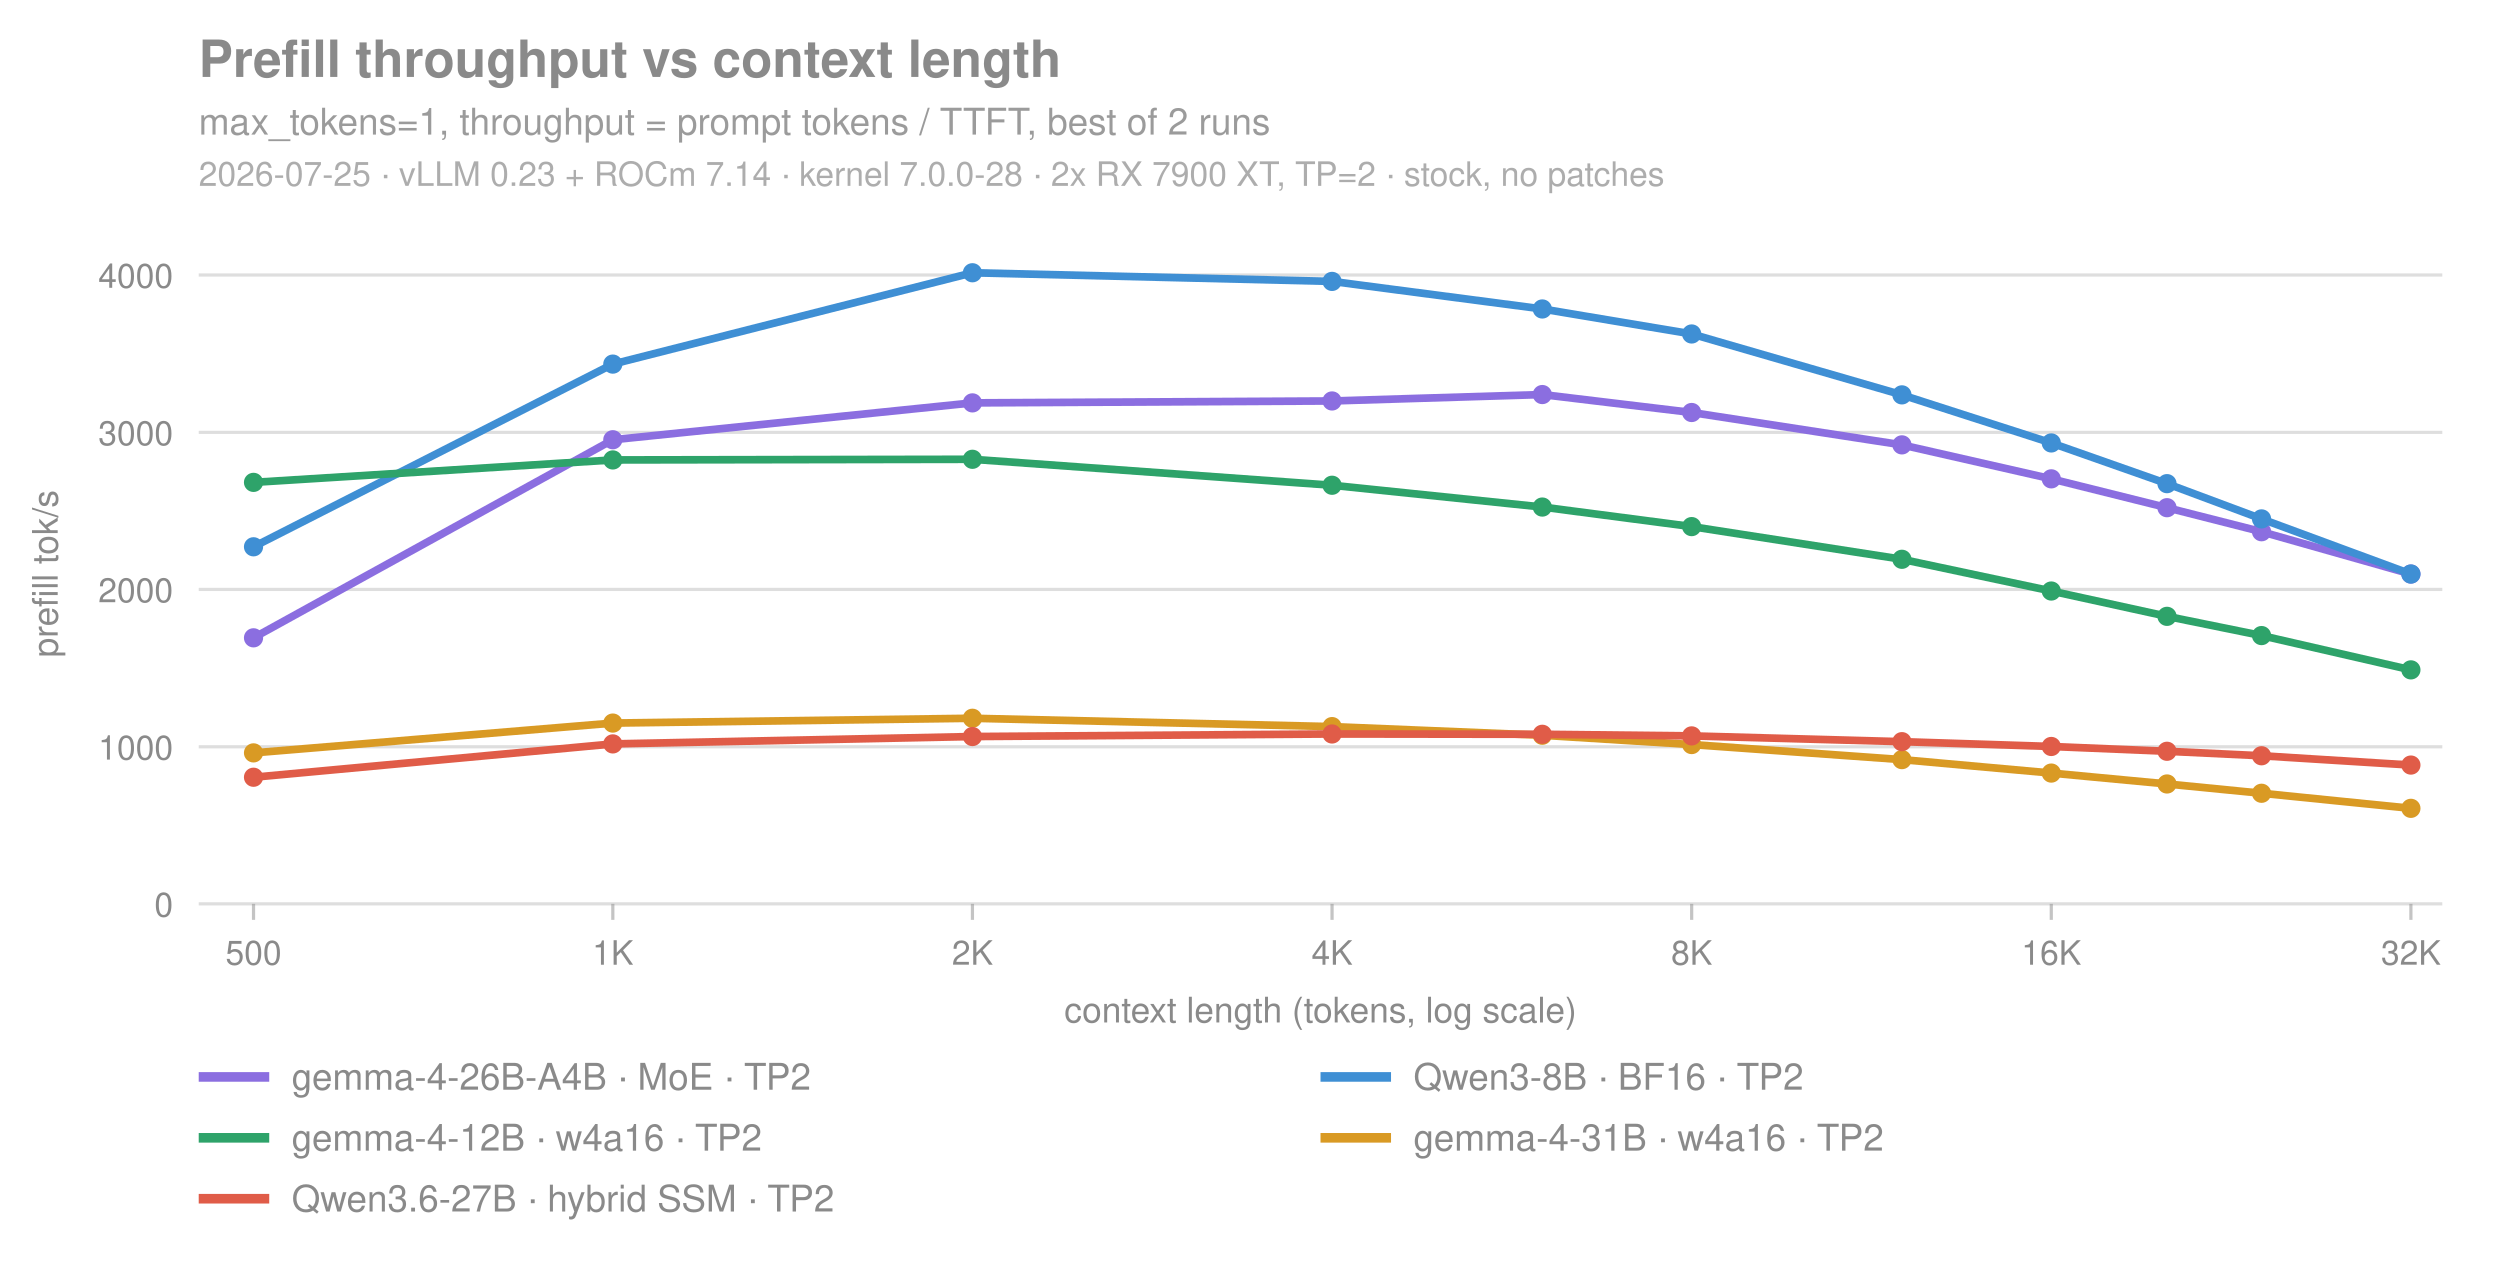
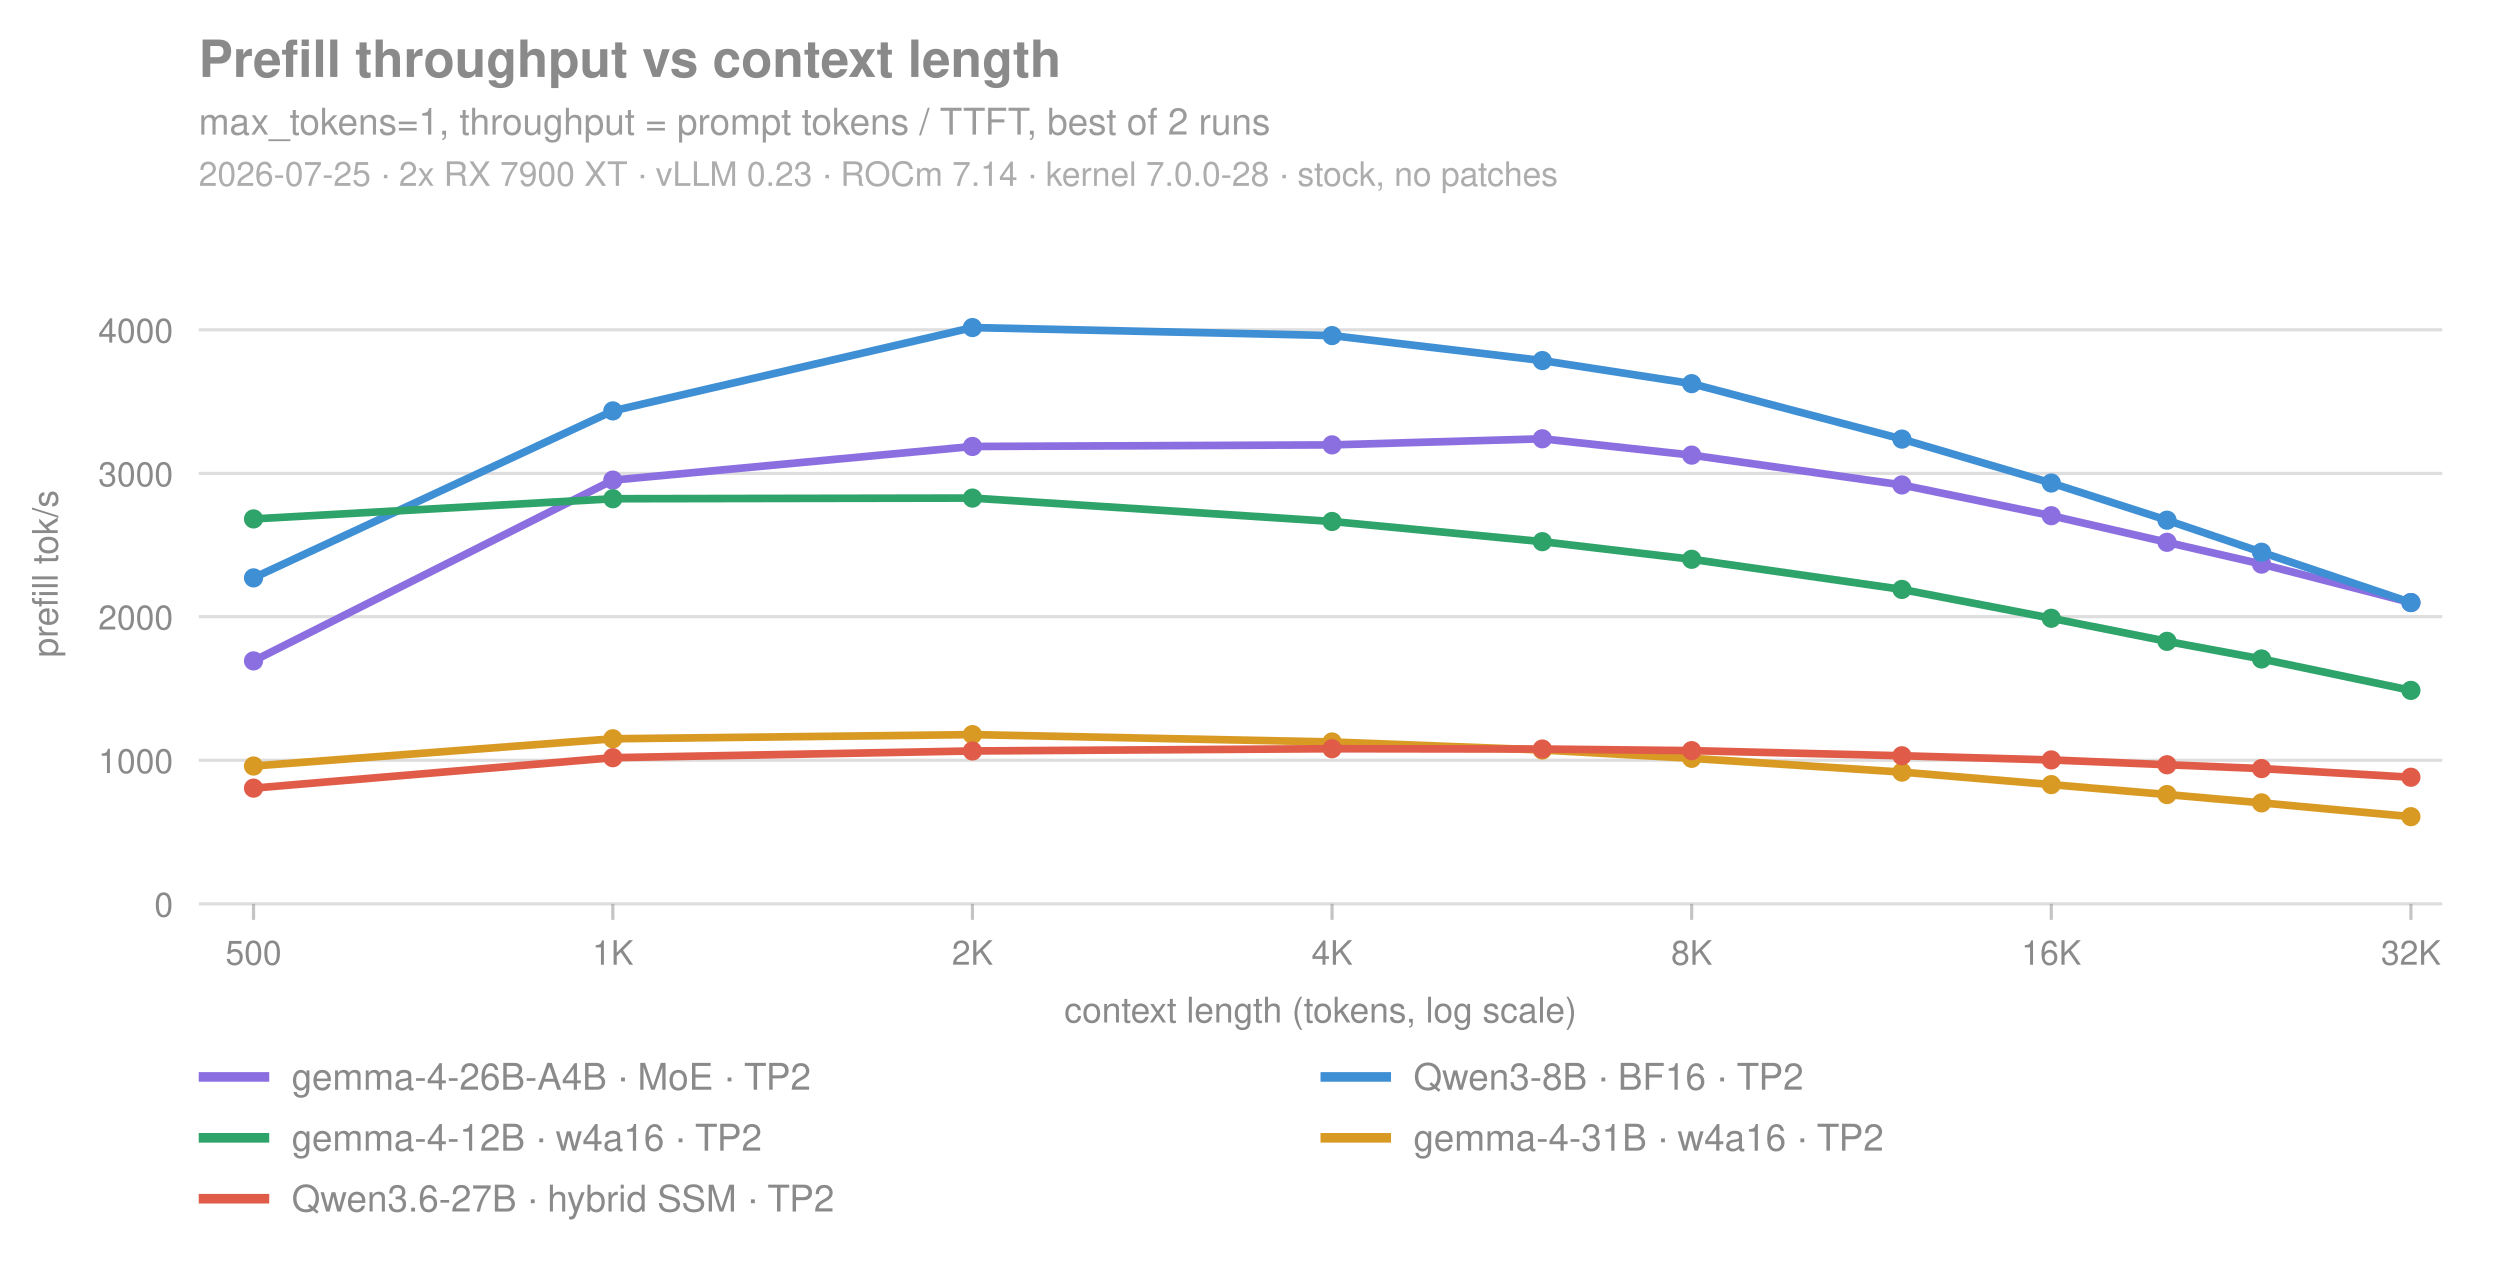
<svg xmlns="http://www.w3.org/2000/svg" viewBox="0 0 780 401" width="780" height="401" font-family="-apple-system,BlinkMacSystemFont,Segoe UI,Helvetica,Arial,sans-serif">
  <text x="62" y="24" font-size="16" font-weight="700" fill="#8a8a8a">Prefill throughput vs context length</text>
  <text x="62" y="42" font-size="11.5" fill="#8a8a8a" opacity=".85">max_tokens=1, throughput = prompt tokens / TTFT, best of 2 runs</text>
-   <text x="62" y="58" font-size="10.5" fill="#8a8a8a" opacity=".7">2026-07-25 · vLLM 0.23 + ROCm 7.14 · kernel 7.0.0-28 · 2x RX 7900 XT, TP=2 · stock, no patches</text>
+   <text x="62" y="58" font-size="10.5" fill="#8a8a8a" opacity=".7">2026-07-25 · 2x RX 7900 XT · vLLM 0.23 · ROCm 7.14 · kernel 7.0.0-28 · stock, no patches</text>
  <line x1="62" y1="282.0" x2="762" y2="282.0" stroke="#8a8a8a" stroke-width="1" opacity=".28" />
  <text x="54" y="286.0" font-size="10.5" fill="#8a8a8a" text-anchor="end">0</text>
-   <line x1="62" y1="233.0" x2="762" y2="233.0" stroke="#8a8a8a" stroke-width="1" opacity=".28" />
-   <text x="54" y="237.0" font-size="10.5" fill="#8a8a8a" text-anchor="end">1000</text>
-   <line x1="62" y1="183.9" x2="762" y2="183.9" stroke="#8a8a8a" stroke-width="1" opacity=".28" />
-   <text x="54" y="187.9" font-size="10.5" fill="#8a8a8a" text-anchor="end">2000</text>
-   <line x1="62" y1="134.9" x2="762" y2="134.9" stroke="#8a8a8a" stroke-width="1" opacity=".28" />
-   <text x="54" y="138.9" font-size="10.5" fill="#8a8a8a" text-anchor="end">3000</text>
-   <line x1="62" y1="85.8" x2="762" y2="85.8" stroke="#8a8a8a" stroke-width="1" opacity=".28" />
-   <text x="54" y="89.8" font-size="10.5" fill="#8a8a8a" text-anchor="end">4000</text>
+   <line x1="62" y1="237.2" x2="762" y2="237.2" stroke="#8a8a8a" stroke-width="1" opacity=".28" />
+   <text x="54" y="241.2" font-size="10.5" fill="#8a8a8a" text-anchor="end">1000</text>
+   <line x1="62" y1="192.4" x2="762" y2="192.4" stroke="#8a8a8a" stroke-width="1" opacity=".28" />
+   <text x="54" y="196.4" font-size="10.5" fill="#8a8a8a" text-anchor="end">2000</text>
+   <line x1="62" y1="147.7" x2="762" y2="147.7" stroke="#8a8a8a" stroke-width="1" opacity=".28" />
+   <text x="54" y="151.7" font-size="10.5" fill="#8a8a8a" text-anchor="end">3000</text>
+   <line x1="62" y1="102.9" x2="762" y2="102.9" stroke="#8a8a8a" stroke-width="1" opacity=".28" />
+   <text x="54" y="106.9" font-size="10.5" fill="#8a8a8a" text-anchor="end">4000</text>
  <line x1="79.1" y1="282" x2="79.1" y2="287" stroke="#8a8a8a" stroke-width="1" opacity=".5" />
  <text x="79.1" y="301" font-size="10.5" fill="#8a8a8a" text-anchor="middle">500</text>
  <line x1="191.2" y1="282" x2="191.2" y2="287" stroke="#8a8a8a" stroke-width="1" opacity=".5" />
  <text x="191.2" y="301" font-size="10.5" fill="#8a8a8a" text-anchor="middle">1K</text>
  <line x1="303.4" y1="282" x2="303.4" y2="287" stroke="#8a8a8a" stroke-width="1" opacity=".5" />
  <text x="303.4" y="301" font-size="10.5" fill="#8a8a8a" text-anchor="middle">2K</text>
  <line x1="415.6" y1="282" x2="415.6" y2="287" stroke="#8a8a8a" stroke-width="1" opacity=".5" />
  <text x="415.6" y="301" font-size="10.5" fill="#8a8a8a" text-anchor="middle">4K</text>
  <line x1="527.8" y1="282" x2="527.8" y2="287" stroke="#8a8a8a" stroke-width="1" opacity=".5" />
  <text x="527.8" y="301" font-size="10.5" fill="#8a8a8a" text-anchor="middle">8K</text>
  <line x1="640.0" y1="282" x2="640.0" y2="287" stroke="#8a8a8a" stroke-width="1" opacity=".5" />
  <text x="640.0" y="301" font-size="10.5" fill="#8a8a8a" text-anchor="middle">16K</text>
  <line x1="752.2" y1="282" x2="752.2" y2="287" stroke="#8a8a8a" stroke-width="1" opacity=".5" />
  <text x="752.2" y="301" font-size="10.5" fill="#8a8a8a" text-anchor="middle">32K</text>
  <text x="18" y="179" font-size="11" fill="#8a8a8a" text-anchor="middle" transform="rotate(-90 18 179)">prefill tok/s</text>
  <text x="412" y="319" font-size="11" fill="#8a8a8a" text-anchor="middle">context length (tokens, log scale)</text>
-   <polyline points="79.1,199.0 191.2,137.2 303.4,125.7 415.6,125.1 481.2,123.1 527.8,128.7 593.4,138.8 640.0,149.4 676.1,158.4 705.6,165.9 752.2,179.1" fill="none" stroke="#8b6ee0" stroke-width="2.4" stroke-linejoin="round" stroke-linecap="round" />
-   <circle cx="79.1" cy="199.0" r="3" fill="#8b6ee0" />
-   <circle cx="191.2" cy="137.2" r="3" fill="#8b6ee0" />
-   <circle cx="303.4" cy="125.7" r="3" fill="#8b6ee0" />
-   <circle cx="415.6" cy="125.1" r="3" fill="#8b6ee0" />
-   <circle cx="481.2" cy="123.1" r="3" fill="#8b6ee0" />
-   <circle cx="527.8" cy="128.7" r="3" fill="#8b6ee0" />
-   <circle cx="593.4" cy="138.8" r="3" fill="#8b6ee0" />
-   <circle cx="640.0" cy="149.4" r="3" fill="#8b6ee0" />
-   <circle cx="676.1" cy="158.4" r="3" fill="#8b6ee0" />
-   <circle cx="705.6" cy="165.9" r="3" fill="#8b6ee0" />
-   <circle cx="752.2" cy="179.1" r="3" fill="#8b6ee0" />
-   <polyline points="79.1,170.6 191.2,113.6 303.4,85.1 415.6,87.8 481.2,96.4 527.8,104.2 593.4,123.2 640.0,138.2 676.1,150.9 705.6,161.9 752.2,179.1" fill="none" stroke="#3f8fd4" stroke-width="2.4" stroke-linejoin="round" stroke-linecap="round" />
-   <circle cx="79.1" cy="170.6" r="3" fill="#3f8fd4" />
-   <circle cx="191.2" cy="113.6" r="3" fill="#3f8fd4" />
-   <circle cx="303.4" cy="85.1" r="3" fill="#3f8fd4" />
-   <circle cx="415.6" cy="87.8" r="3" fill="#3f8fd4" />
-   <circle cx="481.2" cy="96.4" r="3" fill="#3f8fd4" />
-   <circle cx="527.8" cy="104.2" r="3" fill="#3f8fd4" />
-   <circle cx="593.4" cy="123.2" r="3" fill="#3f8fd4" />
-   <circle cx="640.0" cy="138.2" r="3" fill="#3f8fd4" />
-   <circle cx="676.1" cy="150.9" r="3" fill="#3f8fd4" />
-   <circle cx="705.6" cy="161.9" r="3" fill="#3f8fd4" />
-   <circle cx="752.2" cy="179.1" r="3" fill="#3f8fd4" />
-   <polyline points="79.1,150.5 191.2,143.5 303.4,143.3 415.6,151.4 481.2,158.2 527.8,164.3 593.4,174.5 640.0,184.4 676.1,192.3 705.6,198.3 752.2,209.0" fill="none" stroke="#2ea36a" stroke-width="2.4" stroke-linejoin="round" stroke-linecap="round" />
-   <circle cx="79.1" cy="150.5" r="3" fill="#2ea36a" />
-   <circle cx="191.2" cy="143.5" r="3" fill="#2ea36a" />
-   <circle cx="303.4" cy="143.3" r="3" fill="#2ea36a" />
-   <circle cx="415.6" cy="151.4" r="3" fill="#2ea36a" />
-   <circle cx="481.2" cy="158.2" r="3" fill="#2ea36a" />
-   <circle cx="527.8" cy="164.3" r="3" fill="#2ea36a" />
-   <circle cx="593.4" cy="174.5" r="3" fill="#2ea36a" />
-   <circle cx="640.0" cy="184.4" r="3" fill="#2ea36a" />
-   <circle cx="676.1" cy="192.3" r="3" fill="#2ea36a" />
-   <circle cx="705.6" cy="198.3" r="3" fill="#2ea36a" />
-   <circle cx="752.2" cy="209.0" r="3" fill="#2ea36a" />
-   <polyline points="79.1,234.9 191.2,225.6 303.4,224.1 415.6,226.7 481.2,229.4 527.8,232.3 593.4,237.0 640.0,241.2 676.1,244.6 705.6,247.5 752.2,252.2" fill="none" stroke="#d99a24" stroke-width="2.4" stroke-linejoin="round" stroke-linecap="round" />
-   <circle cx="79.1" cy="234.9" r="3" fill="#d99a24" />
-   <circle cx="191.2" cy="225.6" r="3" fill="#d99a24" />
-   <circle cx="303.4" cy="224.1" r="3" fill="#d99a24" />
-   <circle cx="415.6" cy="226.7" r="3" fill="#d99a24" />
-   <circle cx="481.2" cy="229.4" r="3" fill="#d99a24" />
-   <circle cx="527.8" cy="232.3" r="3" fill="#d99a24" />
-   <circle cx="593.4" cy="237.0" r="3" fill="#d99a24" />
-   <circle cx="640.0" cy="241.2" r="3" fill="#d99a24" />
-   <circle cx="676.1" cy="244.6" r="3" fill="#d99a24" />
-   <circle cx="705.6" cy="247.5" r="3" fill="#d99a24" />
-   <circle cx="752.2" cy="252.2" r="3" fill="#d99a24" />
-   <polyline points="79.1,242.5 191.2,232.1 303.4,229.8 415.6,229.0 481.2,229.1 527.8,229.6 593.4,231.4 640.0,232.9 676.1,234.4 705.6,235.8 752.2,238.7" fill="none" stroke="#e05c48" stroke-width="2.4" stroke-linejoin="round" stroke-linecap="round" />
-   <circle cx="79.1" cy="242.5" r="3" fill="#e05c48" />
-   <circle cx="191.2" cy="232.1" r="3" fill="#e05c48" />
-   <circle cx="303.4" cy="229.8" r="3" fill="#e05c48" />
-   <circle cx="415.6" cy="229.0" r="3" fill="#e05c48" />
-   <circle cx="481.2" cy="229.1" r="3" fill="#e05c48" />
-   <circle cx="527.8" cy="229.6" r="3" fill="#e05c48" />
-   <circle cx="593.4" cy="231.4" r="3" fill="#e05c48" />
-   <circle cx="640.0" cy="232.9" r="3" fill="#e05c48" />
-   <circle cx="676.1" cy="234.4" r="3" fill="#e05c48" />
-   <circle cx="705.6" cy="235.8" r="3" fill="#e05c48" />
-   <circle cx="752.2" cy="238.7" r="3" fill="#e05c48" />
+   <polyline points="79.1,206.2 191.2,149.8 303.4,139.3 415.6,138.8 481.2,136.9 527.8,142.0 593.4,151.3 640.0,160.9 676.1,169.2 705.6,176.0 752.2,188.0" fill="none" stroke="#8b6ee0" stroke-width="2.4" stroke-linejoin="round" stroke-linecap="round" />
+   <circle cx="79.1" cy="206.2" r="3" fill="#8b6ee0" />
+   <circle cx="191.2" cy="149.8" r="3" fill="#8b6ee0" />
+   <circle cx="303.4" cy="139.3" r="3" fill="#8b6ee0" />
+   <circle cx="415.6" cy="138.8" r="3" fill="#8b6ee0" />
+   <circle cx="481.2" cy="136.9" r="3" fill="#8b6ee0" />
+   <circle cx="527.8" cy="142.0" r="3" fill="#8b6ee0" />
+   <circle cx="593.4" cy="151.3" r="3" fill="#8b6ee0" />
+   <circle cx="640.0" cy="160.9" r="3" fill="#8b6ee0" />
+   <circle cx="676.1" cy="169.2" r="3" fill="#8b6ee0" />
+   <circle cx="705.6" cy="176.0" r="3" fill="#8b6ee0" />
+   <circle cx="752.2" cy="188.0" r="3" fill="#8b6ee0" />
+   <polyline points="79.1,180.3 191.2,128.2 303.4,102.2 415.6,104.7 481.2,112.5 527.8,119.7 593.4,137.0 640.0,150.7 676.1,162.3 705.6,172.3 752.2,188.0" fill="none" stroke="#3f8fd4" stroke-width="2.4" stroke-linejoin="round" stroke-linecap="round" />
+   <circle cx="79.1" cy="180.3" r="3" fill="#3f8fd4" />
+   <circle cx="191.2" cy="128.2" r="3" fill="#3f8fd4" />
+   <circle cx="303.4" cy="102.2" r="3" fill="#3f8fd4" />
+   <circle cx="415.6" cy="104.7" r="3" fill="#3f8fd4" />
+   <circle cx="481.2" cy="112.5" r="3" fill="#3f8fd4" />
+   <circle cx="527.8" cy="119.7" r="3" fill="#3f8fd4" />
+   <circle cx="593.4" cy="137.0" r="3" fill="#3f8fd4" />
+   <circle cx="640.0" cy="150.7" r="3" fill="#3f8fd4" />
+   <circle cx="676.1" cy="162.3" r="3" fill="#3f8fd4" />
+   <circle cx="705.6" cy="172.3" r="3" fill="#3f8fd4" />
+   <circle cx="752.2" cy="188.0" r="3" fill="#3f8fd4" />
+   <polyline points="79.1,161.9 191.2,155.6 303.4,155.4 415.6,162.7 481.2,169.0 527.8,174.5 593.4,183.9 640.0,192.9 676.1,200.1 705.6,205.6 752.2,215.4" fill="none" stroke="#2ea36a" stroke-width="2.4" stroke-linejoin="round" stroke-linecap="round" />
+   <circle cx="79.1" cy="161.9" r="3" fill="#2ea36a" />
+   <circle cx="191.2" cy="155.6" r="3" fill="#2ea36a" />
+   <circle cx="303.4" cy="155.4" r="3" fill="#2ea36a" />
+   <circle cx="415.6" cy="162.7" r="3" fill="#2ea36a" />
+   <circle cx="481.2" cy="169.0" r="3" fill="#2ea36a" />
+   <circle cx="527.8" cy="174.5" r="3" fill="#2ea36a" />
+   <circle cx="593.4" cy="183.9" r="3" fill="#2ea36a" />
+   <circle cx="640.0" cy="192.9" r="3" fill="#2ea36a" />
+   <circle cx="676.1" cy="200.1" r="3" fill="#2ea36a" />
+   <circle cx="705.6" cy="205.6" r="3" fill="#2ea36a" />
+   <circle cx="752.2" cy="215.4" r="3" fill="#2ea36a" />
+   <polyline points="79.1,239.0 191.2,230.5 303.4,229.2 415.6,231.5 481.2,234.0 527.8,236.6 593.4,240.9 640.0,244.8 676.1,247.9 705.6,250.5 752.2,254.8" fill="none" stroke="#d99a24" stroke-width="2.4" stroke-linejoin="round" stroke-linecap="round" />
+   <circle cx="79.1" cy="239.0" r="3" fill="#d99a24" />
+   <circle cx="191.2" cy="230.5" r="3" fill="#d99a24" />
+   <circle cx="303.4" cy="229.2" r="3" fill="#d99a24" />
+   <circle cx="415.6" cy="231.5" r="3" fill="#d99a24" />
+   <circle cx="481.2" cy="234.0" r="3" fill="#d99a24" />
+   <circle cx="527.8" cy="236.6" r="3" fill="#d99a24" />
+   <circle cx="593.4" cy="240.9" r="3" fill="#d99a24" />
+   <circle cx="640.0" cy="244.8" r="3" fill="#d99a24" />
+   <circle cx="676.1" cy="247.9" r="3" fill="#d99a24" />
+   <circle cx="705.6" cy="250.5" r="3" fill="#d99a24" />
+   <circle cx="752.2" cy="254.8" r="3" fill="#d99a24" />
+   <polyline points="79.1,245.9 191.2,236.4 303.4,234.3 415.6,233.6 481.2,233.7 527.8,234.2 593.4,235.8 640.0,237.1 676.1,238.6 705.6,239.8 752.2,242.5" fill="none" stroke="#e05c48" stroke-width="2.4" stroke-linejoin="round" stroke-linecap="round" />
+   <circle cx="79.1" cy="245.9" r="3" fill="#e05c48" />
+   <circle cx="191.2" cy="236.4" r="3" fill="#e05c48" />
+   <circle cx="303.4" cy="234.3" r="3" fill="#e05c48" />
+   <circle cx="415.6" cy="233.6" r="3" fill="#e05c48" />
+   <circle cx="481.2" cy="233.7" r="3" fill="#e05c48" />
+   <circle cx="527.8" cy="234.2" r="3" fill="#e05c48" />
+   <circle cx="593.4" cy="235.8" r="3" fill="#e05c48" />
+   <circle cx="640.0" cy="237.1" r="3" fill="#e05c48" />
+   <circle cx="676.1" cy="238.6" r="3" fill="#e05c48" />
+   <circle cx="705.6" cy="239.8" r="3" fill="#e05c48" />
+   <circle cx="752.2" cy="242.5" r="3" fill="#e05c48" />
  <line x1="62.0" y1="336" x2="84.0" y2="336" stroke="#8b6ee0" stroke-width="3" />
  <text x="91.0" y="340" font-size="11.5" fill="#8a8a8a">gemma-4-26B-A4B · MoE · TP2</text>
  <line x1="412.0" y1="336" x2="434.0" y2="336" stroke="#3f8fd4" stroke-width="3" />
  <text x="441.0" y="340" font-size="11.5" fill="#8a8a8a">Qwen3-8B · BF16 · TP2</text>
  <line x1="62.0" y1="355" x2="84.0" y2="355" stroke="#2ea36a" stroke-width="3" />
  <text x="91.0" y="359" font-size="11.5" fill="#8a8a8a">gemma-4-12B · w4a16 · TP2</text>
  <line x1="412.0" y1="355" x2="434.0" y2="355" stroke="#d99a24" stroke-width="3" />
  <text x="441.0" y="359" font-size="11.5" fill="#8a8a8a">gemma-4-31B · w4a16 · TP2</text>
  <line x1="62.0" y1="374" x2="84.0" y2="374" stroke="#e05c48" stroke-width="3" />
  <text x="91.0" y="378" font-size="11.5" fill="#8a8a8a">Qwen3.6-27B · hybrid SSM · TP2</text>
</svg>
